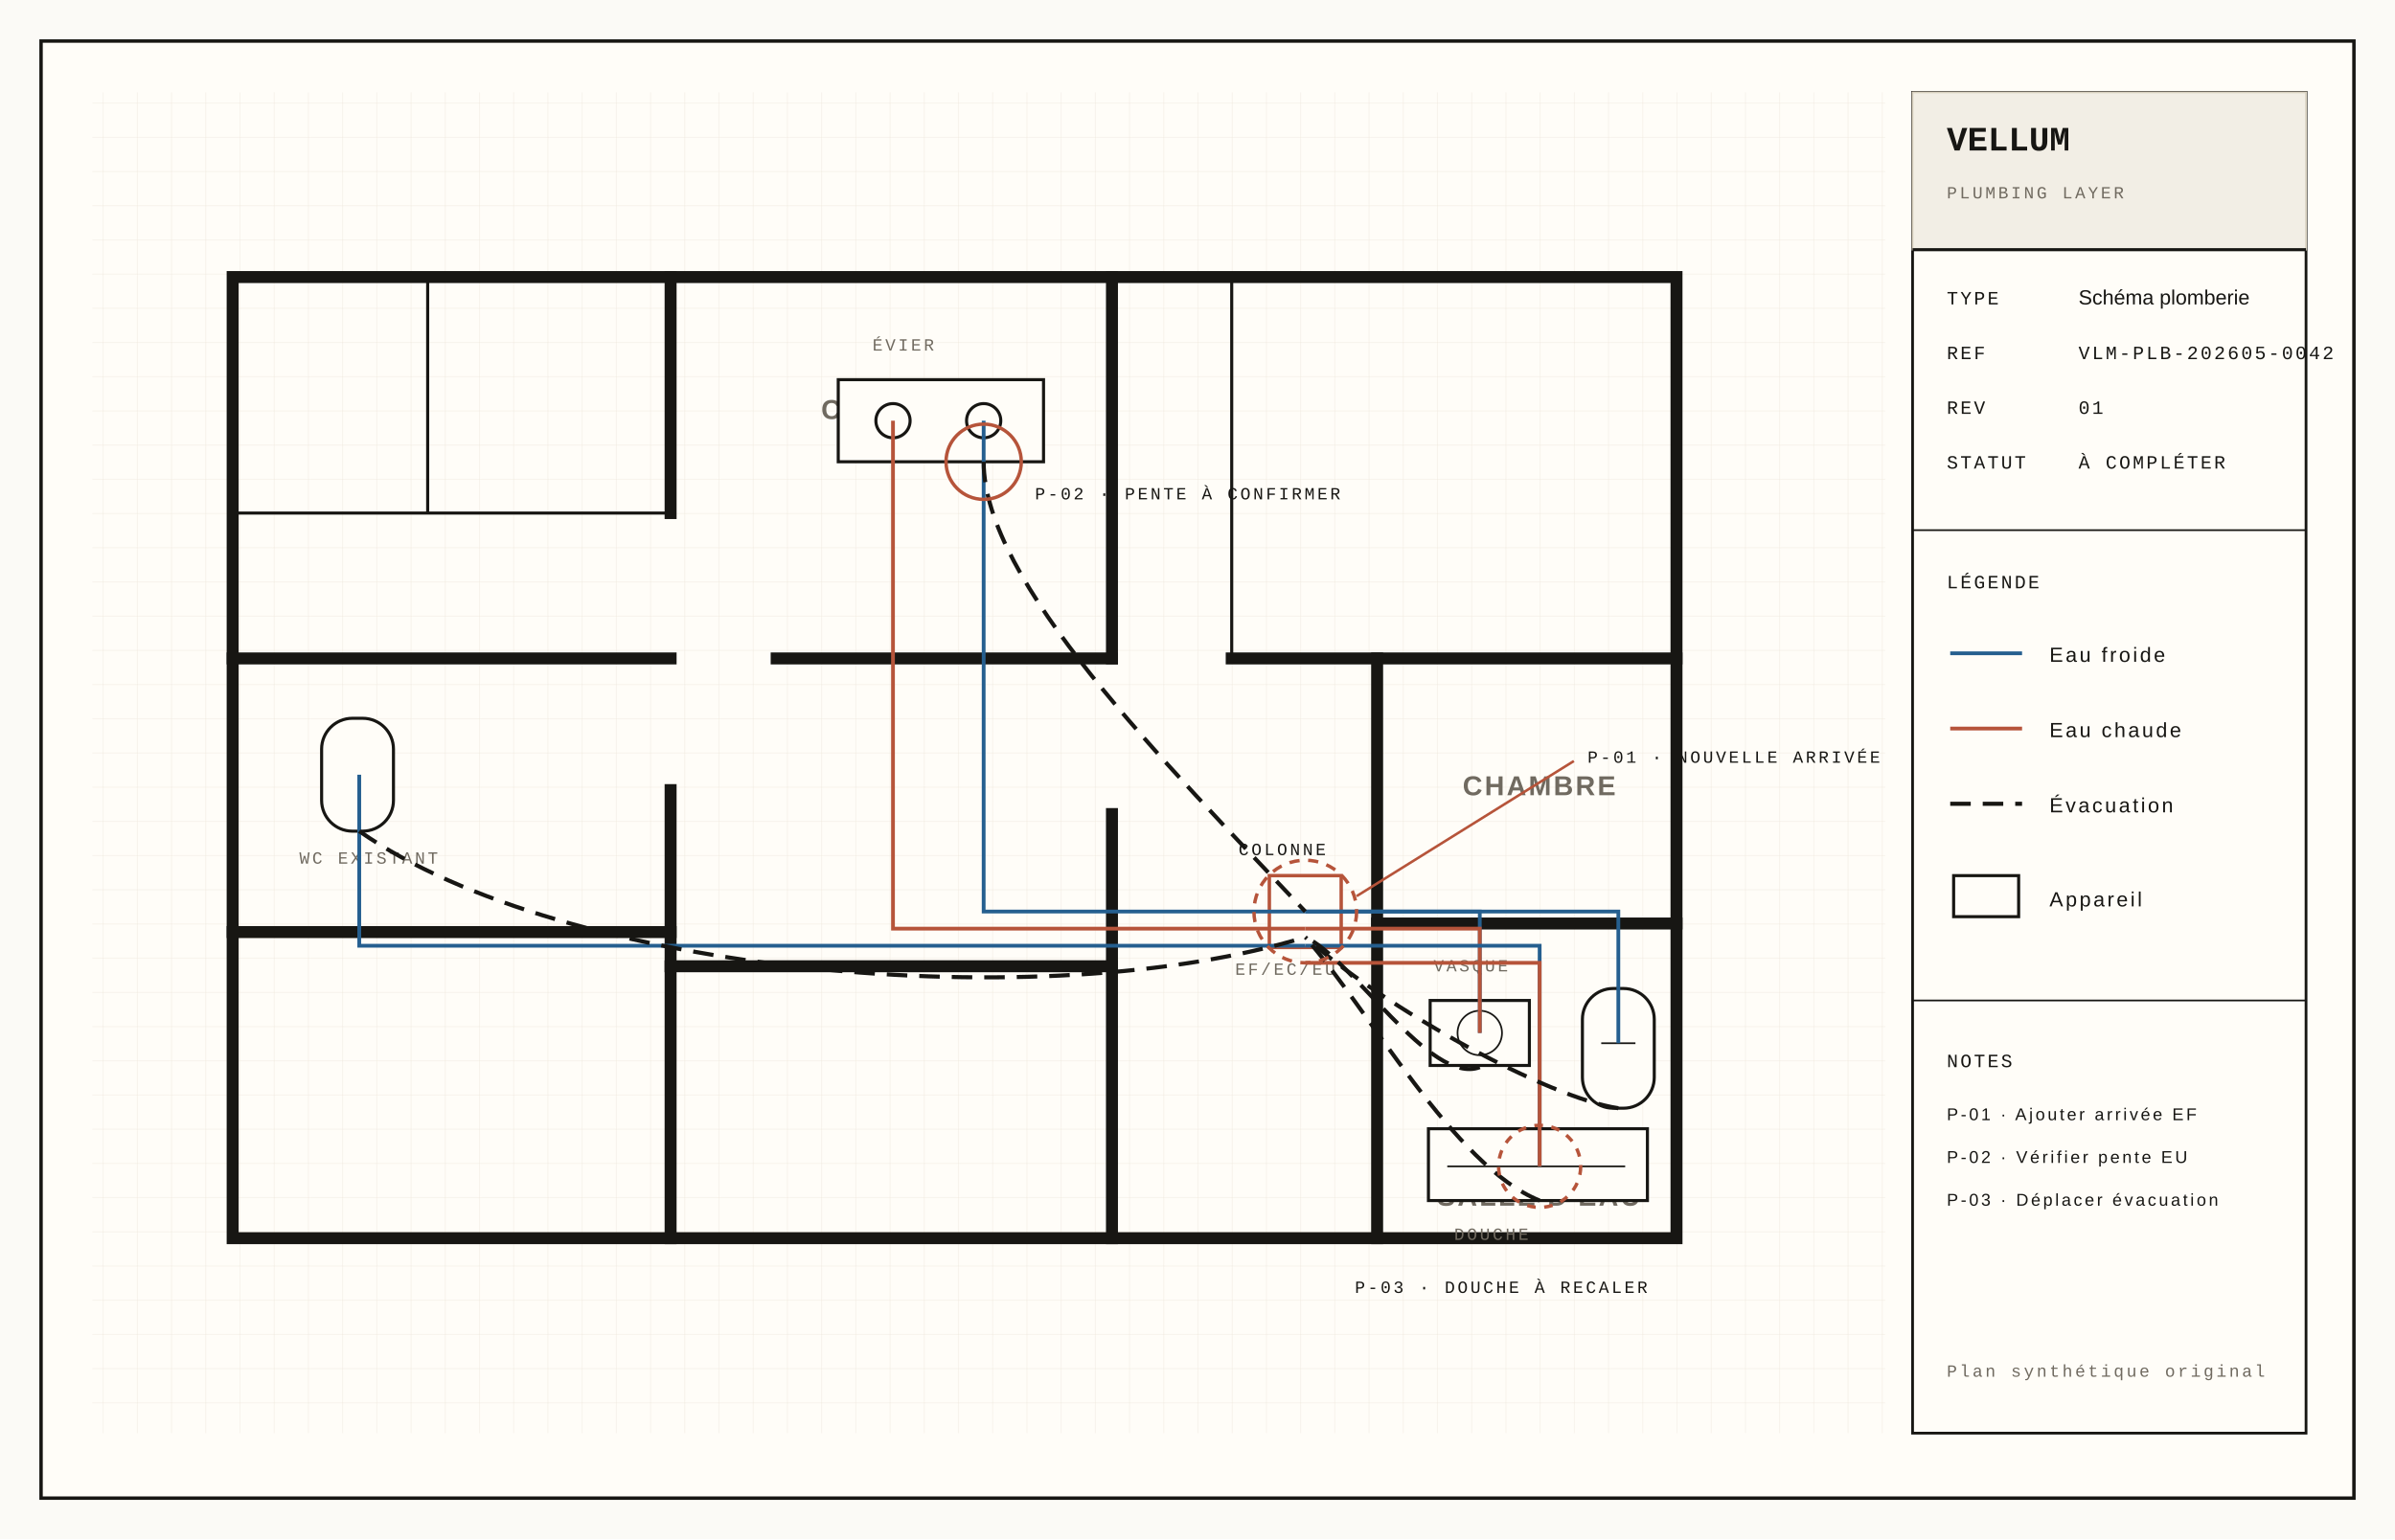
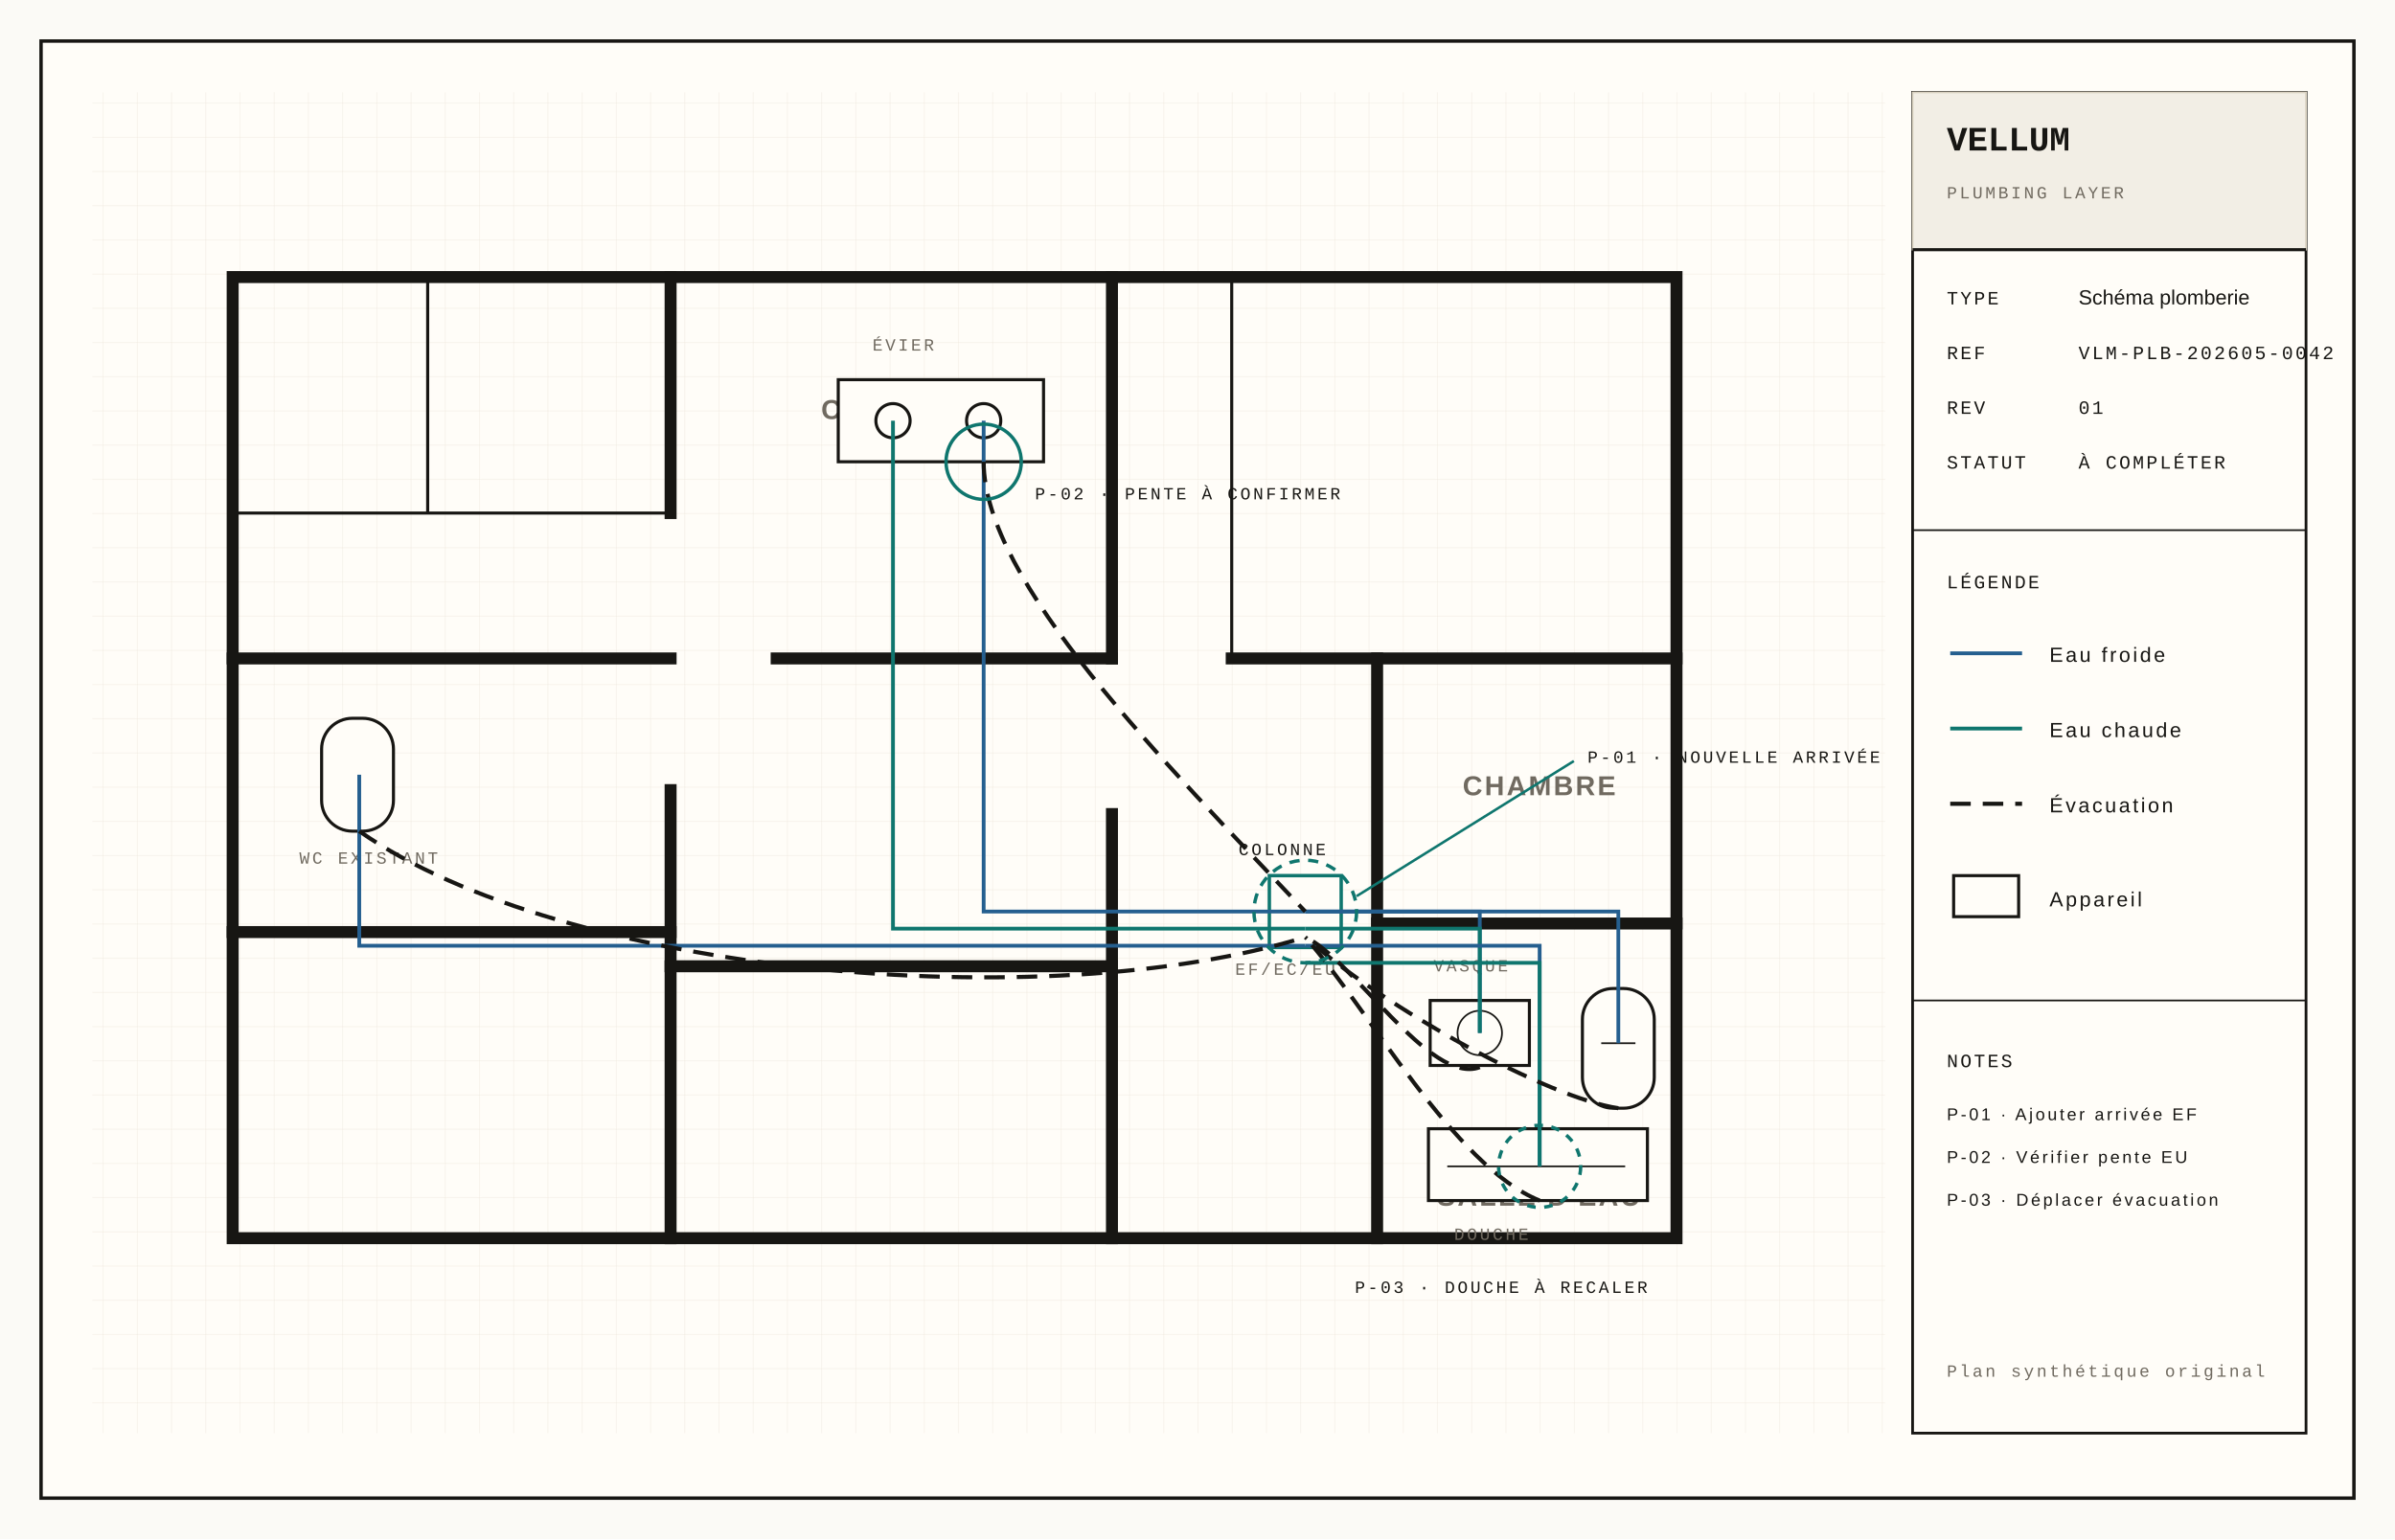
<svg xmlns="http://www.w3.org/2000/svg" viewBox="0 0 1400 900" role="img" aria-labelledby="title desc">
  <defs>
    <pattern id="grid" width="20" height="20" patternUnits="userSpaceOnUse">
      <path d="M20 0H0V20" fill="none" stroke="#eee7db" stroke-width="0.45" />
    </pattern>
    <style>
-       .bg{fill:#fbfaf6}.sheet{fill:#fffdf8;stroke:#171613;stroke-width:2}.grid{fill:url(#grid)}.wall{stroke:#171613;stroke-width:7;fill:none;stroke-linecap:square}.thin{stroke:#171613;stroke-width:1.8;fill:none}.hair{stroke:#171613;stroke-width:1;fill:none}.cold{stroke:#255f8f;stroke-width:2.2;fill:none}.hot{stroke:#b6543a;stroke-width:2.2;fill:none}.waste{stroke:#171613;stroke-width:2.4;fill:none;stroke-dasharray:12 7}.txt{font-family:Arial,Helvetica,sans-serif;fill:#171613}.mono{font-family:Courier New,monospace;fill:#171613}.small{font-size:10px;letter-spacing:.15em}.note{font-size:12px;letter-spacing:.12em}.room{font-size:16px;font-weight:700;letter-spacing:.08em}.muted{fill:#706a60}.cart{font-size:11px;letter-spacing:.12em}.title{font-size:20px;font-weight:700}.light{fill:#f2eee5;stroke:#d8d0bf}.fixture{fill:#fffdf8;stroke:#171613;stroke-width:1.8}.sienna{fill:#b6543a;stroke:#b6543a}
+       .bg{fill:#fbfaf6}.sheet{fill:#fffdf8;stroke:#171613;stroke-width:2}.grid{fill:url(#grid)}.wall{stroke:#171613;stroke-width:7;fill:none;stroke-linecap:square}.thin{stroke:#171613;stroke-width:1.8;fill:none}.hair{stroke:#171613;stroke-width:1;fill:none}.cold{stroke:#255f8f;stroke-width:2.2;fill:none}.hot{stroke:#0f766e;stroke-width:2.2;fill:none}.waste{stroke:#171613;stroke-width:2.4;fill:none;stroke-dasharray:12 7}.txt{font-family:Arial,Helvetica,sans-serif;fill:#171613}.mono{font-family:Courier New,monospace;fill:#171613}.small{font-size:10px;letter-spacing:.15em}.note{font-size:12px;letter-spacing:.12em}.room{font-size:16px;font-weight:700;letter-spacing:.08em}.muted{fill:#706a60}.cart{font-size:11px;letter-spacing:.12em}.title{font-size:20px;font-weight:700}.light{fill:#f2eee5;stroke:#d8d0bf}.fixture{fill:#fffdf8;stroke:#171613;stroke-width:1.8}.sienna{fill:#0f766e;stroke:#0f766e}
    </style>
  </defs>
  <rect class="bg" width="1400" height="900" />
  <rect x="24" y="24" width="1352" height="852" class="sheet" />
  <rect x="54" y="54" width="1048" height="784" class="grid" />
  <rect x="1118" y="54" width="230" height="784" fill="#fffdf8" stroke="#171613" stroke-width="1.6" />
  <rect x="1118" y="54" width="230" height="92" class="light" />
  <text x="1138" y="88" class="mono title">VELLUM</text>
  <text x="1138" y="116" class="mono small muted">PLUMBING LAYER</text>
  <line x1="1118" y1="146" x2="1348" y2="146" class="thin" />
  <text x="1138" y="178" class="mono cart">TYPE</text>
  <text x="1215" y="178" class="txt">Schéma plomberie</text>
  <text x="1138" y="210" class="mono cart">REF</text>
  <text x="1215" y="210" class="mono cart">VLM-PLB-202605-0042</text>
  <text x="1138" y="242" class="mono cart">REV</text>
  <text x="1215" y="242" class="mono cart">01</text>
  <text x="1138" y="274" class="mono cart">STATUT</text>
  <text x="1215" y="274" class="mono cart">À COMPLÉTER</text>
  <line x1="1118" y1="310" x2="1348" y2="310" class="hair" />
  <text x="1138" y="344" class="mono cart">LÉGENDE</text>
  <path d="M1140 382h42" class="cold" />
  <text x="1198" y="387" class="txt note">Eau froide</text>
  <path d="M1140 426h42" class="hot" />
  <text x="1198" y="431" class="txt note">Eau chaude</text>
  <path d="M1140 470h42" class="waste" />
  <text x="1198" y="475" class="txt note">Évacuation</text>
  <rect x="1142" y="512" width="38" height="24" class="fixture" />
  <text x="1198" y="530" class="txt note">Appareil</text>
  <line x1="1118" y1="585" x2="1348" y2="585" class="hair" />
  <text x="1138" y="624" class="mono cart">NOTES</text>
  <text x="1138" y="655" class="txt small">P-01 · Ajouter arrivée EF</text>
  <text x="1138" y="680" class="txt small">P-02 · Vérifier pente EU</text>
  <text x="1138" y="705" class="txt small">P-03 · Déplacer évacuation</text>
  <text x="1138" y="805" class="mono small muted">Plan synthétique original</text>
  <path class="wall" d="M136 162H980V724H136Z" />
  <path class="wall" d="M136 385H392M454 385H650M720 385H980" />
  <path class="wall" d="M392 162V300M392 462V724" />
  <path class="wall" d="M650 162V385M650 476V724" />
  <path class="wall" d="M805 385V724" />
  <path class="wall" d="M136 545H392M392 565H650M805 540H980" />
  <path class="thin" d="M136 300H392M250 162V300M720 162V385" />
  <text x="480" y="245" class="txt room muted">CUISINE</text>
  <text x="855" y="465" class="txt room muted">CHAMBRE</text>
  <text x="840" y="705" class="txt room muted">SALLE D'EAU</text>
  <text x="200" y="468" class="txt room muted">WC</text>
  <rect x="490" y="222" width="120" height="48" class="fixture" />
  <circle cx="522" cy="246" r="10" class="fixture" />
  <circle cx="575" cy="246" r="10" class="fixture" />
  <text x="510" y="205" class="mono small muted">ÉVIER</text>
  <rect x="836" y="585" width="58" height="38" class="fixture" />
  <circle cx="865" cy="604" r="13" class="hair" />
  <text x="838" y="568" class="mono small muted">VASQUE</text>
  <rect x="925" y="578" width="42" height="70" rx="18" class="fixture" />
  <path d="M936 610h20" class="hair" />
  <text x="925" y="666" class="mono small muted">WC</text>
  <rect x="835" y="660" width="128" height="42" class="fixture" />
  <path d="M846 682h104" class="hair" />
  <text x="850" y="725" class="mono small muted">DOUCHE</text>
  <rect x="188" y="420" width="42" height="66" rx="18" class="fixture" />
  <text x="175" y="505" class="mono small muted">WC EXISTANT</text>
-   <rect x="742" y="512" width="42" height="42" fill="#fffdf8" stroke="#b6543a" stroke-width="2" />
-   <text x="724" y="500" class="mono small" fill="#b6543a">COLONNE</text>
+   <rect x="742" y="512" width="42" height="42" fill="#fffdf8" stroke="#0f766e" stroke-width="2" />
+   <text x="724" y="500" class="mono small" fill="#0f766e">COLONNE</text>
  <text x="722" y="570" class="mono small muted">EF/EC/EU</text>
  <path d="M763 533H575V246" class="cold" />
  <path d="M763 543H522V246" class="hot" />
  <path d="M763 533H865V604" class="cold" />
  <path d="M763 543H865V604" class="hot" />
  <path d="M763 533H946V610" class="cold" />
  <path d="M763 553H210V453" class="cold" />
  <path d="M763 553H900V682" class="cold" />
  <path d="M763 563H900V682" class="hot" />
  <path d="M575 270C575 340 680 445 763 533" class="waste" />
  <path d="M865 624C836 635 790 560 763 548" class="waste" />
  <path d="M946 648C905 642 810 590 763 548" class="waste" />
  <path d="M900 702C850 682 800 590 763 548" class="waste" />
  <path d="M210 486C330 570 610 595 763 548" class="waste" />
-   <circle cx="763" cy="533" r="30" fill="none" stroke="#b6543a" stroke-width="2" stroke-dasharray="6 5" />
-   <path d="M793 524L920 445" stroke="#b6543a" stroke-width="1.5" fill="none" />
-   <text x="928" y="446" class="mono small" fill="#b6543a">P-01 · NOUVELLE ARRIVÉE</text>
-   <circle cx="575" cy="270" r="22" fill="none" stroke="#b6543a" stroke-width="2" />
-   <text x="605" y="292" class="mono small" fill="#b6543a">P-02 · PENTE À CONFIRMER</text>
-   <circle cx="900" cy="682" r="24" fill="none" stroke="#b6543a" stroke-width="2" stroke-dasharray="5 5" />
-   <text x="792" y="756" class="mono small" fill="#b6543a">P-03 · DOUCHE À RECALER</text>
+   <circle cx="763" cy="533" r="30" fill="none" stroke="#0f766e" stroke-width="2" stroke-dasharray="6 5" />
+   <path d="M793 524L920 445" stroke="#0f766e" stroke-width="1.5" fill="none" />
+   <text x="928" y="446" class="mono small" fill="#0f766e">P-01 · NOUVELLE ARRIVÉE</text>
+   <circle cx="575" cy="270" r="22" fill="none" stroke="#0f766e" stroke-width="2" />
+   <text x="605" y="292" class="mono small" fill="#0f766e">P-02 · PENTE À CONFIRMER</text>
+   <circle cx="900" cy="682" r="24" fill="none" stroke="#0f766e" stroke-width="2" stroke-dasharray="5 5" />
+   <text x="792" y="756" class="mono small" fill="#0f766e">P-03 · DOUCHE À RECALER</text>
</svg>
